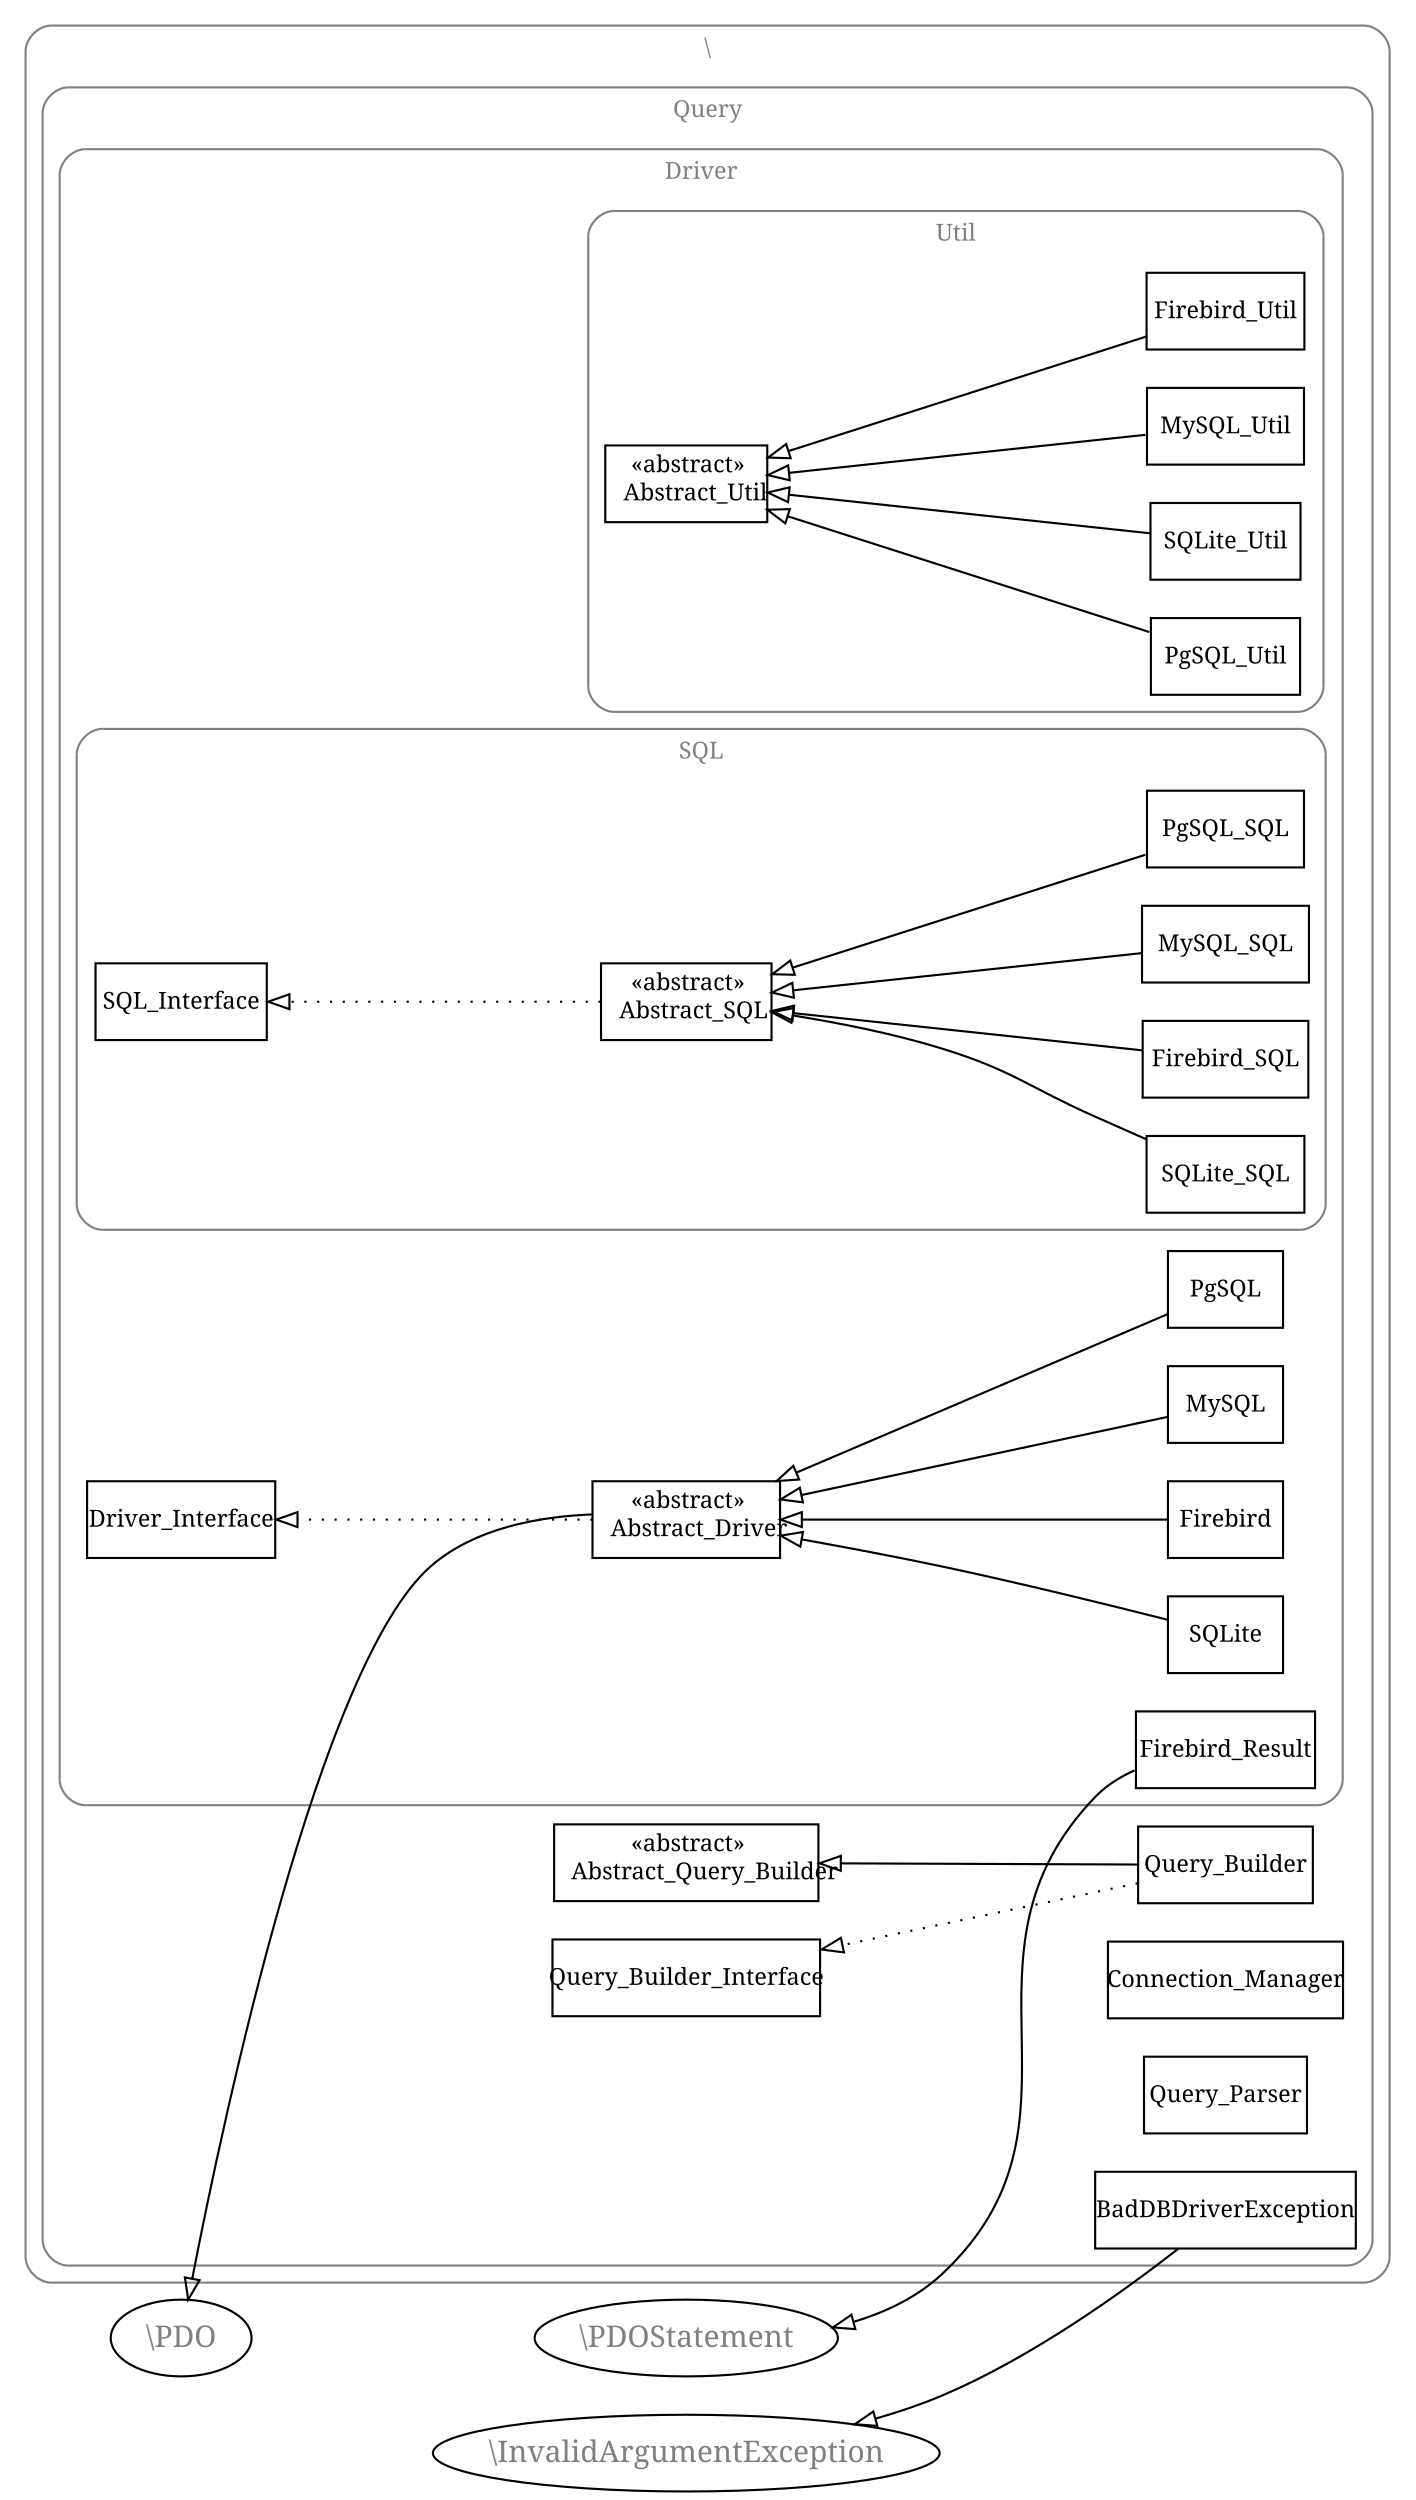
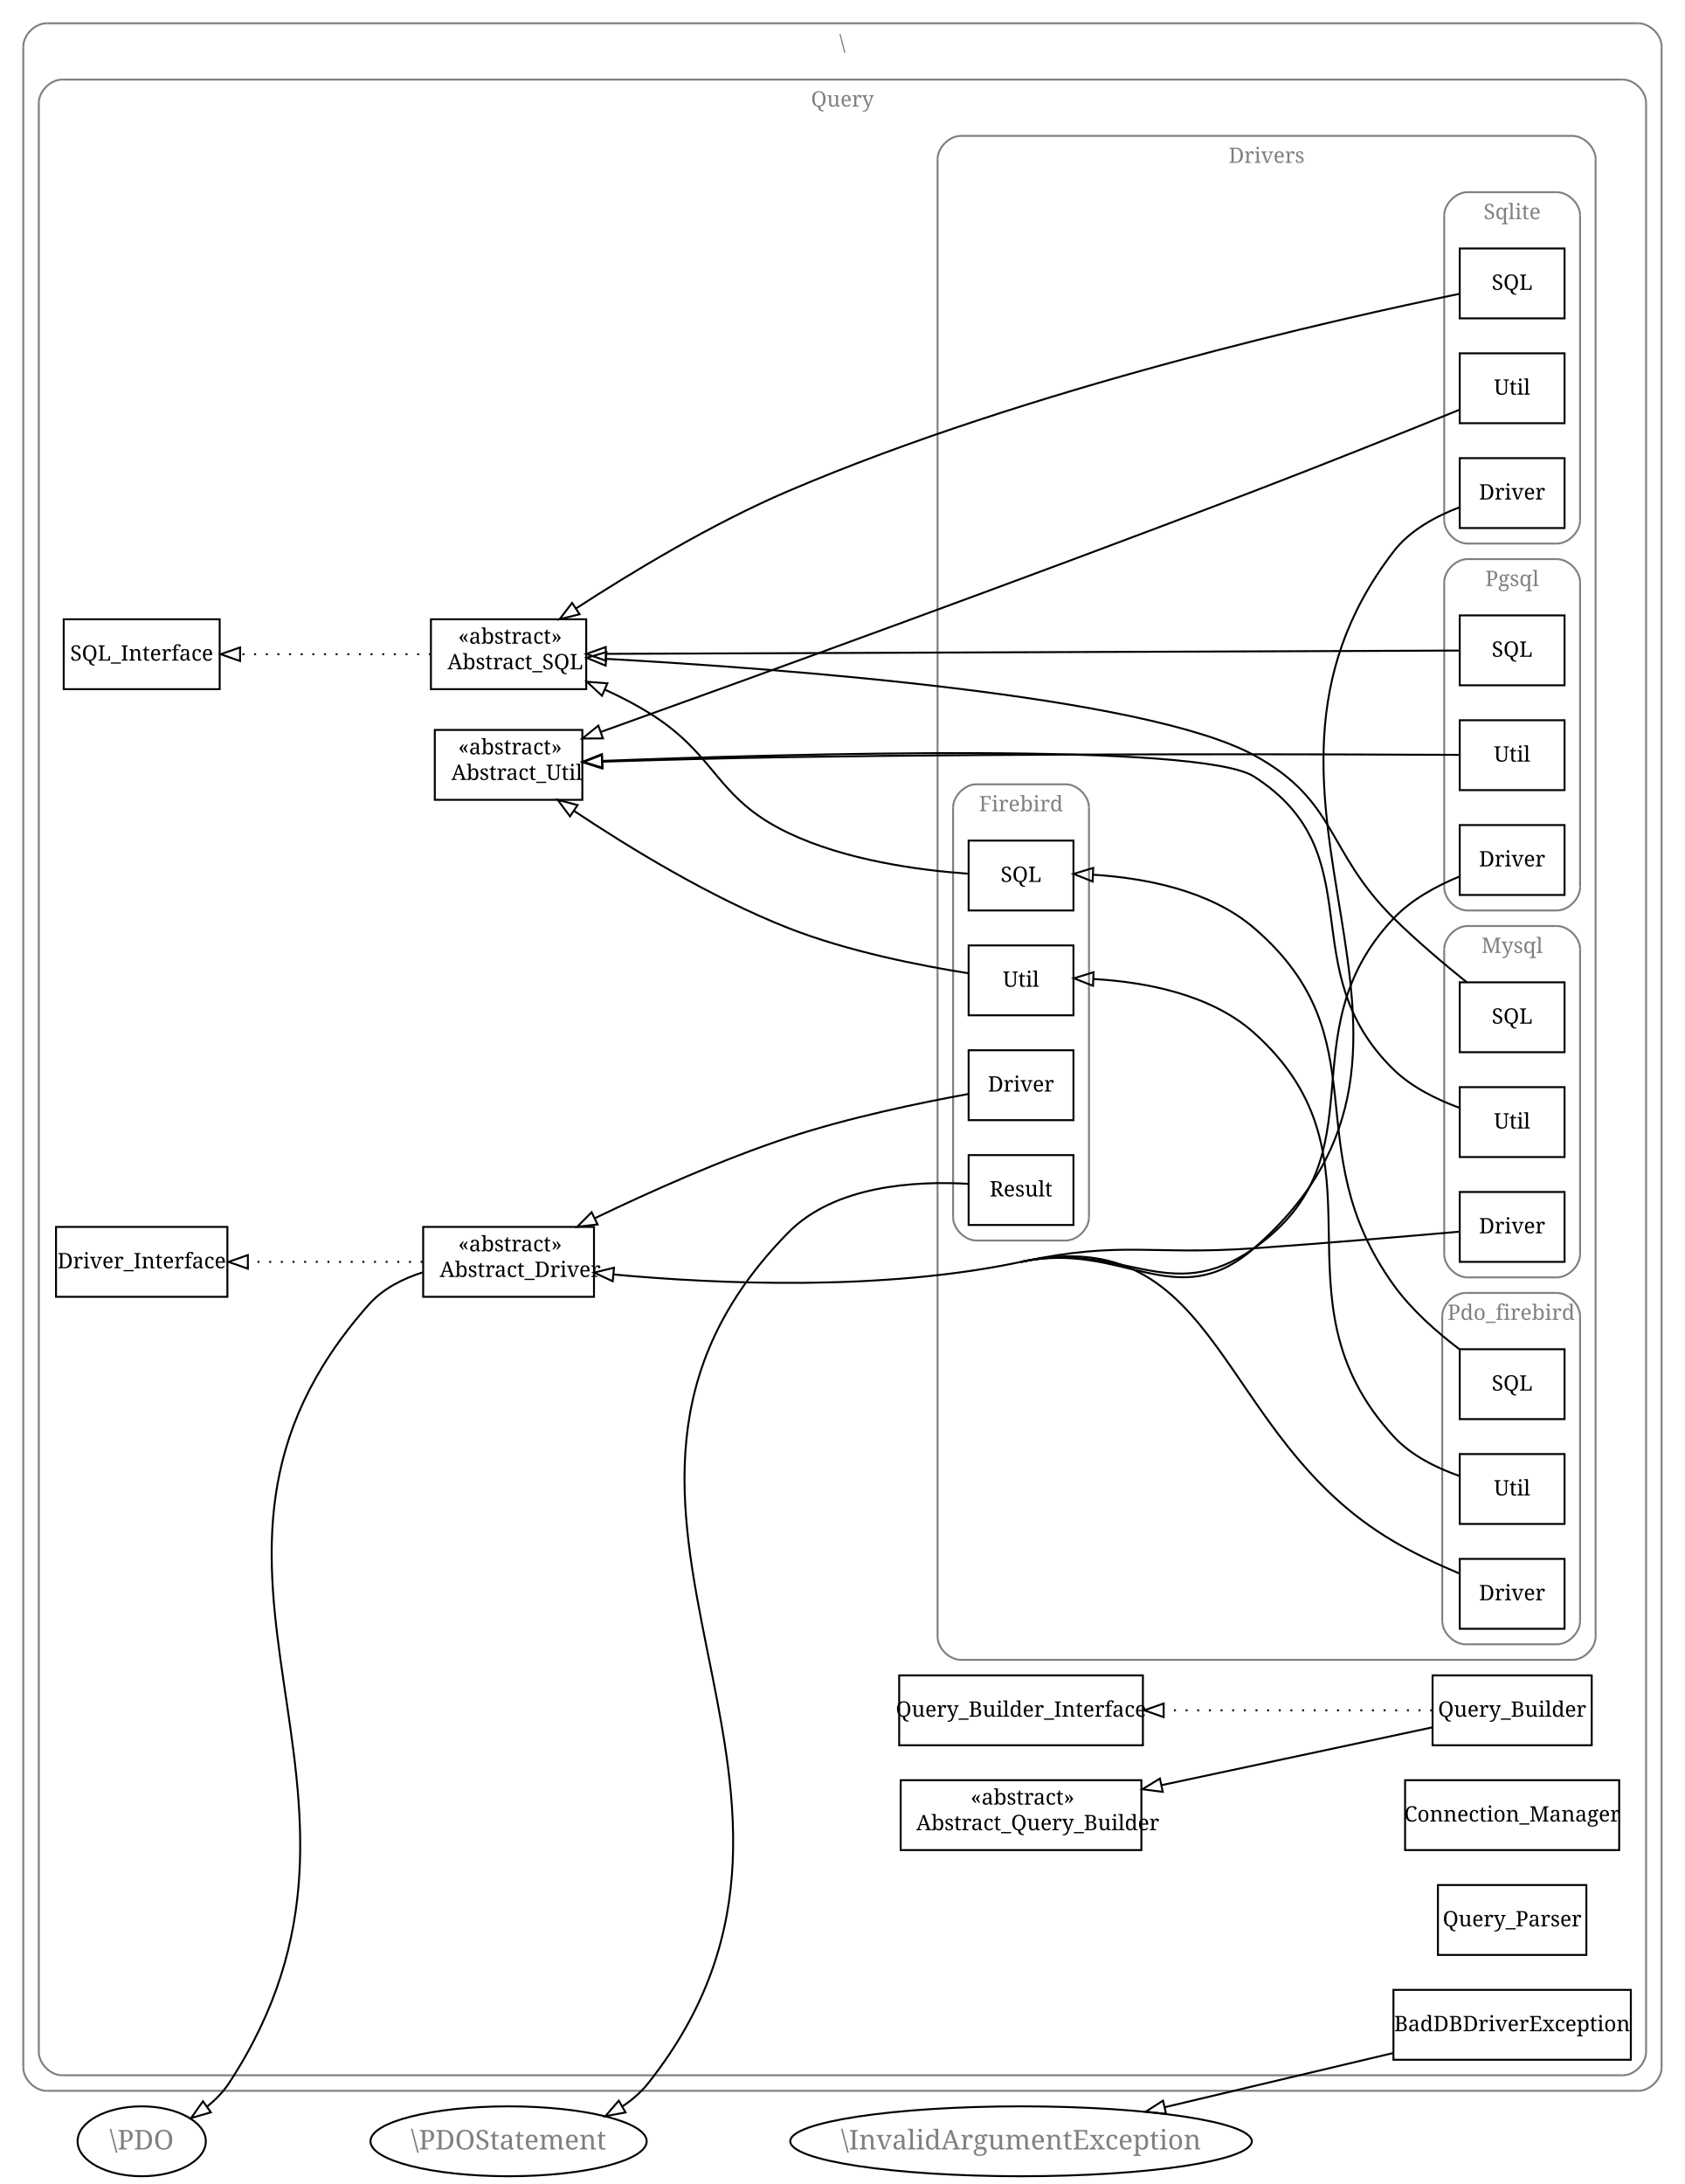
- <svg xmlns="http://www.w3.org/2000/svg" width="664pt" height="1173pt" viewBox="0.00 0.00 664.00 1173.00">
-   <g id="graph1" class="graph" transform="scale(1 1) rotate(0) translate(4 1169)">
-     <polygon fill="white" stroke="white" points="-4,5 -4,-1169 661,-1169 661,5 -4,5" />
+ <svg xmlns="http://www.w3.org/2000/svg" width="868pt" height="1125pt" viewBox="0.00 0.00 868.00 1125.00">
+   <g id="graph1" class="graph" transform="scale(1 1) rotate(0) translate(4 1121)">
+     <polygon fill="white" stroke="white" points="-4,5 -4,-1121 865,-1121 865,5 -4,5" />
    <g id="graph2" class="cluster">
-       <polyline fill="none" stroke="gray" points="20,-98 636,-98 " />
-       <path fill="none" stroke="gray" d="M636,-98C642,-98 648,-104 648,-110" />
-       <polyline fill="none" stroke="gray" points="648,-110 648,-1145 " />
-       <path fill="none" stroke="gray" d="M648,-1145C648,-1151 642,-1157 636,-1157" />
-       <polyline fill="none" stroke="gray" points="636,-1157 20,-1157 " />
-       <path fill="none" stroke="gray" d="M20,-1157C14,-1157 8,-1151 8,-1145" />
-       <polyline fill="none" stroke="gray" points="8,-1145 8,-110 " />
-       <path fill="none" stroke="gray" d="M8,-110C8,-104 14,-98 20,-98" />
-       <text text-anchor="middle" x="328" y="-1143.1" font-family="Times Roman,serif" font-size="11.00" fill="gray">\</text>
+       <polyline fill="none" stroke="gray" points="20,-44 840,-44 " />
+       <path fill="none" stroke="gray" d="M840,-44C846,-44 852,-50 852,-56" />
+       <polyline fill="none" stroke="gray" points="852,-56 852,-1097 " />
+       <path fill="none" stroke="gray" d="M852,-1097C852,-1103 846,-1109 840,-1109" />
+       <polyline fill="none" stroke="gray" points="840,-1109 20,-1109 " />
+       <path fill="none" stroke="gray" d="M20,-1109C14,-1109 8,-1103 8,-1097" />
+       <polyline fill="none" stroke="gray" points="8,-1097 8,-56 " />
+       <path fill="none" stroke="gray" d="M8,-56C8,-50 14,-44 20,-44" />
+       <text text-anchor="middle" x="430" y="-1095.1" font-family="Times Roman,serif" font-size="11.00" fill="gray">\</text>
    </g>
    <g id="graph3" class="cluster">
-       <polyline fill="none" stroke="gray" points="28,-106 628,-106 " />
-       <path fill="none" stroke="gray" d="M628,-106C634,-106 640,-112 640,-118" />
-       <polyline fill="none" stroke="gray" points="640,-118 640,-1116 " />
-       <path fill="none" stroke="gray" d="M640,-1116C640,-1122 634,-1128 628,-1128" />
-       <polyline fill="none" stroke="gray" points="628,-1128 28,-1128 " />
-       <path fill="none" stroke="gray" d="M28,-1128C22,-1128 16,-1122 16,-1116" />
-       <polyline fill="none" stroke="gray" points="16,-1116 16,-118 " />
-       <path fill="none" stroke="gray" d="M16,-118C16,-112 22,-106 28,-106" />
-       <text text-anchor="middle" x="328" y="-1114.1" font-family="Times Roman,serif" font-size="11.00" fill="gray">Query</text>
+       <polyline fill="none" stroke="gray" points="28,-52 832,-52 " />
+       <path fill="none" stroke="gray" d="M832,-52C838,-52 844,-58 844,-64" />
+       <polyline fill="none" stroke="gray" points="844,-64 844,-1068 " />
+       <path fill="none" stroke="gray" d="M844,-1068C844,-1074 838,-1080 832,-1080" />
+       <polyline fill="none" stroke="gray" points="832,-1080 28,-1080 " />
+       <path fill="none" stroke="gray" d="M28,-1080C22,-1080 16,-1074 16,-1068" />
+       <polyline fill="none" stroke="gray" points="16,-1068 16,-64 " />
+       <path fill="none" stroke="gray" d="M16,-64C16,-58 22,-52 28,-52" />
+       <text text-anchor="middle" x="430" y="-1066.1" font-family="Times Roman,serif" font-size="11.00" fill="gray">Query</text>
    </g>
    <g id="graph4" class="cluster">
-       <polyline fill="none" stroke="gray" points="36,-322 614,-322 " />
-       <path fill="none" stroke="gray" d="M614,-322C620,-322 626,-328 626,-334" />
-       <polyline fill="none" stroke="gray" points="626,-334 626,-1087 " />
-       <path fill="none" stroke="gray" d="M626,-1087C626,-1093 620,-1099 614,-1099" />
-       <polyline fill="none" stroke="gray" points="614,-1099 36,-1099 " />
-       <path fill="none" stroke="gray" d="M36,-1099C30,-1099 24,-1093 24,-1087" />
-       <polyline fill="none" stroke="gray" points="24,-1087 24,-334 " />
-       <path fill="none" stroke="gray" d="M24,-334C24,-328 30,-322 36,-322" />
-       <text text-anchor="middle" x="325" y="-1085.1" font-family="Times Roman,serif" font-size="11.00" fill="gray">Driver</text>
+       <polyline fill="none" stroke="gray" points="491,-266 806,-266 " />
+       <path fill="none" stroke="gray" d="M806,-266C812,-266 818,-272 818,-278" />
+       <polyline fill="none" stroke="gray" points="818,-278 818,-1039 " />
+       <path fill="none" stroke="gray" d="M818,-1039C818,-1045 812,-1051 806,-1051" />
+       <polyline fill="none" stroke="gray" points="806,-1051 491,-1051 " />
+       <path fill="none" stroke="gray" d="M491,-1051C485,-1051 479,-1045 479,-1039" />
+       <polyline fill="none" stroke="gray" points="479,-1039 479,-278 " />
+       <path fill="none" stroke="gray" d="M479,-278C479,-272 485,-266 491,-266" />
+       <text text-anchor="middle" x="648.5" y="-1037.1" font-family="Times Roman,serif" font-size="11.00" fill="gray">Drivers</text>
    </g>
    <g id="graph5" class="cluster">
-       <polyline fill="none" stroke="gray" points="284,-835 605,-835 " />
-       <path fill="none" stroke="gray" d="M605,-835C611,-835 617,-841 617,-847" />
-       <polyline fill="none" stroke="gray" points="617,-847 617,-1058 " />
-       <path fill="none" stroke="gray" d="M617,-1058C617,-1064 611,-1070 605,-1070" />
-       <polyline fill="none" stroke="gray" points="605,-1070 284,-1070 " />
-       <path fill="none" stroke="gray" d="M284,-1070C278,-1070 272,-1064 272,-1058" />
-       <polyline fill="none" stroke="gray" points="272,-1058 272,-847 " />
-       <path fill="none" stroke="gray" d="M272,-847C272,-841 278,-835 284,-835" />
-       <text text-anchor="middle" x="444.5" y="-1056.1" font-family="Times Roman,serif" font-size="11.00" fill="gray">Util</text>
+       <polyline fill="none" stroke="gray" points="499,-482 545,-482 " />
+       <path fill="none" stroke="gray" d="M545,-482C551,-482 557,-488 557,-494" />
+       <polyline fill="none" stroke="gray" points="557,-494 557,-705 " />
+       <path fill="none" stroke="gray" d="M557,-705C557,-711 551,-717 545,-717" />
+       <polyline fill="none" stroke="gray" points="545,-717 499,-717 " />
+       <path fill="none" stroke="gray" d="M499,-717C493,-717 487,-711 487,-705" />
+       <polyline fill="none" stroke="gray" points="487,-705 487,-494 " />
+       <path fill="none" stroke="gray" d="M487,-494C487,-488 493,-482 499,-482" />
+       <text text-anchor="middle" x="522" y="-703.1" font-family="Times Roman,serif" font-size="11.00" fill="gray">Firebird</text>
    </g>
    <g id="graph6" class="cluster">
-       <polyline fill="none" stroke="gray" points="44,-592 606,-592 " />
-       <path fill="none" stroke="gray" d="M606,-592C612,-592 618,-598 618,-604" />
-       <polyline fill="none" stroke="gray" points="618,-604 618,-815 " />
-       <path fill="none" stroke="gray" d="M618,-815C618,-821 612,-827 606,-827" />
-       <polyline fill="none" stroke="gray" points="606,-827 44,-827 " />
-       <path fill="none" stroke="gray" d="M44,-827C38,-827 32,-821 32,-815" />
-       <polyline fill="none" stroke="gray" points="32,-815 32,-604 " />
-       <path fill="none" stroke="gray" d="M32,-604C32,-598 38,-592 44,-592" />
-       <text text-anchor="middle" x="325" y="-813.1" font-family="Times Roman,serif" font-size="11.00" fill="gray">SQL</text>
+       <polyline fill="none" stroke="gray" points="752,-463 798,-463 " />
+       <path fill="none" stroke="gray" d="M798,-463C804,-463 810,-469 810,-475" />
+       <polyline fill="none" stroke="gray" points="810,-475 810,-632 " />
+       <path fill="none" stroke="gray" d="M810,-632C810,-638 804,-644 798,-644" />
+       <polyline fill="none" stroke="gray" points="798,-644 752,-644 " />
+       <path fill="none" stroke="gray" d="M752,-644C746,-644 740,-638 740,-632" />
+       <polyline fill="none" stroke="gray" points="740,-632 740,-475 " />
+       <path fill="none" stroke="gray" d="M740,-475C740,-469 746,-463 752,-463" />
+       <text text-anchor="middle" x="775" y="-630.1" font-family="Times Roman,serif" font-size="11.00" fill="gray">Mysql</text>
+     </g>
+     <g id="graph7" class="cluster">
+       <polyline fill="none" stroke="gray" points="752,-652 798,-652 " />
+       <path fill="none" stroke="gray" d="M798,-652C804,-652 810,-658 810,-664" />
+       <polyline fill="none" stroke="gray" points="810,-664 810,-821 " />
+       <path fill="none" stroke="gray" d="M810,-821C810,-827 804,-833 798,-833" />
+       <polyline fill="none" stroke="gray" points="798,-833 752,-833 " />
+       <path fill="none" stroke="gray" d="M752,-833C746,-833 740,-827 740,-821" />
+       <polyline fill="none" stroke="gray" points="740,-821 740,-664 " />
+       <path fill="none" stroke="gray" d="M740,-664C740,-658 746,-652 752,-652" />
+       <text text-anchor="middle" x="775" y="-819.1" font-family="Times Roman,serif" font-size="11.00" fill="gray">Pgsql</text>
+     </g>
+     <g id="graph8" class="cluster">
+       <polyline fill="none" stroke="gray" points="752,-841 798,-841 " />
+       <path fill="none" stroke="gray" d="M798,-841C804,-841 810,-847 810,-853" />
+       <polyline fill="none" stroke="gray" points="810,-853 810,-1010 " />
+       <path fill="none" stroke="gray" d="M810,-1010C810,-1016 804,-1022 798,-1022" />
+       <polyline fill="none" stroke="gray" points="798,-1022 752,-1022 " />
+       <path fill="none" stroke="gray" d="M752,-1022C746,-1022 740,-1016 740,-1010" />
+       <polyline fill="none" stroke="gray" points="740,-1010 740,-853 " />
+       <path fill="none" stroke="gray" d="M740,-853C740,-847 746,-841 752,-841" />
+       <text text-anchor="middle" x="775" y="-1008.1" font-family="Times Roman,serif" font-size="11.00" fill="gray">Sqlite</text>
+     </g>
+     <g id="graph9" class="cluster">
+       <polyline fill="none" stroke="gray" points="751,-274 798,-274 " />
+       <path fill="none" stroke="gray" d="M798,-274C804,-274 810,-280 810,-286" />
+       <polyline fill="none" stroke="gray" points="810,-286 810,-443 " />
+       <path fill="none" stroke="gray" d="M810,-443C810,-449 804,-455 798,-455" />
+       <polyline fill="none" stroke="gray" points="798,-455 751,-455 " />
+       <path fill="none" stroke="gray" d="M751,-455C745,-455 739,-449 739,-443" />
+       <polyline fill="none" stroke="gray" points="739,-443 739,-286 " />
+       <path fill="none" stroke="gray" d="M739,-286C739,-280 745,-274 751,-274" />
+       <text text-anchor="middle" x="774.5" y="-441.1" font-family="Times Roman,serif" font-size="11.00" fill="gray">Pdo_firebird</text>
    </g>
    <g id="node5" class="node">
-       <polygon fill="none" stroke="black" points="608.024,-1041 533.976,-1041 533.976,-1005 608.024,-1005 608.024,-1041" />
-       <text text-anchor="middle" x="571" y="-1019.7" font-family="Times Roman,serif" font-size="11.00">Firebird_Util</text>
-     </g>
-     <g id="node9" class="node">
-       <polygon fill="none" stroke="black" points="356,-960 280,-960 280,-924 356,-924 356,-960" />
-       <text text-anchor="start" x="292" y="-947.433" font-family="Times Roman,serif" font-size="11.00">«abstract»</text>
-       <text text-anchor="start" x="288.5" y="-934.233" font-family="Times Roman,serif" font-size="11.00">Abstract_Util</text>
-     </g>
-     <g id="edge13" class="edge">
-       <path fill="none" stroke="black" d="M533.941,-1011.14C489.512,-996.911 414.948,-973.039 366.112,-957.403" />
-       <polygon fill="none" stroke="black" points="366.994,-954.011 356.403,-954.295 364.859,-960.677 366.994,-954.011" />
+       <polygon fill="none" stroke="black" points="549,-580 495,-580 495,-544 549,-544 549,-580" />
+       <text text-anchor="middle" x="522" y="-558.7" font-family="Times Roman,serif" font-size="11.00">Driver</text>
+     </g>
+     <g id="node31" class="node">
+       <polygon fill="none" stroke="black" points="302,-489 214,-489 214,-453 302,-453 302,-489" />
+       <text text-anchor="start" x="232" y="-476.433" font-family="Times Roman,serif" font-size="11.00">«abstract»</text>
+       <text text-anchor="start" x="222.5" y="-463.233" font-family="Times Roman,serif" font-size="11.00">Abstract_Driver</text>
+     </g>
+     <g id="edge16" class="edge">
+       <path fill="none" stroke="black" d="M494.898,-557.48C470.302,-553.008 433.218,-545.337 402,-535 367.7,-523.642 330.465,-506.969 302.452,-493.489" />
+       <polygon fill="none" stroke="black" points="303.847,-490.275 293.323,-489.052 300.787,-496.571 303.847,-490.275" />
    </g>
    <g id="node6" class="node">
-       <polygon fill="none" stroke="black" points="607.835,-987 534.165,-987 534.165,-951 607.835,-951 607.835,-987" />
-       <text text-anchor="middle" x="571" y="-965.7" font-family="Times Roman,serif" font-size="11.00">MySQL_Util</text>
-     </g>
-     <g id="edge19" class="edge">
-       <path fill="none" stroke="black" d="M533.397,-964.987C488.932,-960.242 414.836,-952.334 366.197,-947.144" />
-       <polygon fill="none" stroke="black" points="366.54,-943.66 356.225,-946.079 365.797,-950.621 366.54,-943.66" />
+       <polygon fill="none" stroke="black" points="549,-526 495,-526 495,-490 549,-490 549,-526" />
+       <text text-anchor="middle" x="522" y="-504.7" font-family="Times Roman,serif" font-size="11.00">Result</text>
+     </g>
+     <g id="node42" class="node">
+       <ellipse fill="none" stroke="black" cx="258" cy="-18" rx="71.15" ry="18" />
+       <text text-anchor="middle" x="258" y="-13.8" font-family="Times Roman,serif" font-size="14.00" fill="gray">\PDOStatement</text>
+     </g>
+     <g id="edge18" class="edge">
+       <path fill="none" stroke="black" d="M494.813,-511.198C467.45,-512.776 425.964,-510.409 402,-486 263.791,-345.225 452.425,-202.697 330,-48 326.285,-43.306 321.707,-39.339 316.674,-35.987" />
+       <polygon fill="none" stroke="black" points="318.259,-32.861 307.846,-30.908 314.768,-38.929 318.259,-32.861" />
    </g>
    <g id="node7" class="node">
-       <polygon fill="none" stroke="black" points="606.192,-933 535.808,-933 535.808,-897 606.192,-897 606.192,-933" />
-       <text text-anchor="middle" x="571" y="-911.7" font-family="Times Roman,serif" font-size="11.00">SQLite_Util</text>
-     </g>
-     <g id="edge23" class="edge">
-       <path fill="none" stroke="black" d="M535.821,-918.754C491.709,-923.462 415.873,-931.555 366.336,-936.842" />
-       <polygon fill="none" stroke="black" points="365.757,-933.383 356.185,-937.925 366.5,-940.344 365.757,-933.383" />
+       <polygon fill="none" stroke="black" points="549,-634 495,-634 495,-598 549,-598 549,-634" />
+       <text text-anchor="middle" x="522" y="-612.7" font-family="Times Roman,serif" font-size="11.00">Util</text>
+     </g>
+     <g id="node30" class="node">
+       <polygon fill="none" stroke="black" points="296,-745 220,-745 220,-709 296,-709 296,-745" />
+       <text text-anchor="start" x="232" y="-732.433" font-family="Times Roman,serif" font-size="11.00">«abstract»</text>
+       <text text-anchor="start" x="228.5" y="-719.233" font-family="Times Roman,serif" font-size="11.00">Abstract_Util</text>
+     </g>
+     <g id="edge20" class="edge">
+       <path fill="none" stroke="black" d="M494.605,-619.711C469.813,-623.638 432.604,-630.964 402,-643 361.969,-658.743 319.883,-684.519 291.621,-703.372" />
+       <polygon fill="none" stroke="black" points="289.641,-700.486 283.311,-708.982 293.558,-706.288 289.641,-700.486" />
    </g>
    <g id="node8" class="node">
-       <polygon fill="none" stroke="black" points="606.001,-879 535.999,-879 535.999,-843 606.001,-843 606.001,-879" />
-       <text text-anchor="middle" x="571" y="-857.7" font-family="Times Roman,serif" font-size="11.00">PgSQL_Util</text>
-     </g>
-     <g id="edge25" class="edge">
-       <path fill="none" stroke="black" d="M535.288,-872.434C490.942,-886.631 415.135,-910.902 365.808,-926.694" />
-       <polygon fill="none" stroke="black" points="364.466,-923.449 356.009,-929.831 366.6,-930.115 364.466,-923.449" />
+       <polygon fill="none" stroke="black" points="549,-688 495,-688 495,-652 549,-652 549,-688" />
+       <text text-anchor="middle" x="522" y="-666.7" font-family="Times Roman,serif" font-size="11.00">SQL</text>
+     </g>
+     <g id="node32" class="node">
+       <polygon fill="none" stroke="black" points="298,-802 218,-802 218,-766 298,-766 298,-802" />
+       <text text-anchor="start" x="232" y="-789.433" font-family="Times Roman,serif" font-size="11.00">«abstract»</text>
+       <text text-anchor="start" x="226.5" y="-776.233" font-family="Times Roman,serif" font-size="11.00">Abstract_SQL</text>
+     </g>
+     <g id="edge22" class="edge">
+       <path fill="none" stroke="black" d="M494.533,-670.957C469.361,-672.758 431.617,-677.835 402,-692 363.904,-710.22 365.938,-731.825 330,-754 323.036,-758.297 315.348,-762.237 307.665,-765.749" />
+       <polygon fill="none" stroke="black" points="306.111,-762.609 298.346,-769.816 308.911,-769.024 306.111,-762.609" />
+     </g>
+     <g id="node10" class="node">
+       <polygon fill="none" stroke="black" points="802,-507 748,-507 748,-471 802,-471 802,-507" />
+       <text text-anchor="middle" x="775" y="-485.7" font-family="Times Roman,serif" font-size="11.00">Driver</text>
+     </g>
+     <g id="edge24" class="edge">
+       <path fill="none" stroke="black" d="M747.76,-486.553C720.887,-484.184 678.632,-480.583 642,-478 588.708,-474.242 574.259,-482.095 522,-471" />
    </g>
    <g id="node11" class="node">
-       <polygon fill="none" stroke="black" points="358,-717 278,-717 278,-681 358,-681 358,-717" />
-       <text text-anchor="start" x="292" y="-704.433" font-family="Times Roman,serif" font-size="11.00">«abstract»</text>
-       <text text-anchor="start" x="286.5" y="-691.233" font-family="Times Roman,serif" font-size="11.00">Abstract_SQL</text>
+       <polygon fill="none" stroke="black" points="802,-615 748,-615 748,-579 802,-579 802,-615" />
+       <text text-anchor="middle" x="775" y="-593.7" font-family="Times Roman,serif" font-size="11.00">SQL</text>
+     </g>
+     <g id="edge26" class="edge">
+       <path fill="none" stroke="black" d="M751.622,-615.031C739.925,-624.425 725.785,-636.359 714,-648 679.018,-682.555 685.19,-708.496 642,-732 585.457,-762.771 398.857,-776.596 308.249,-781.615" />
+       <polygon fill="none" stroke="black" points="308.01,-778.122 298.214,-782.156 308.388,-785.112 308.01,-778.122" />
+     </g>
+     <g id="node12" class="node">
+       <polygon fill="none" stroke="black" points="802,-561 748,-561 748,-525 802,-525 802,-561" />
+       <text text-anchor="middle" x="775" y="-539.7" font-family="Times Roman,serif" font-size="11.00">Util</text>
+     </g>
+     <g id="edge28" class="edge">
+       <path fill="none" stroke="black" d="M747.947,-550.323C736.368,-554.548 723.384,-560.878 714,-570 660.69,-621.826 704.565,-680.832 642,-721 614.459,-738.682 403.276,-732.77 306.35,-729.055" />
+       <polygon fill="none" stroke="black" points="306.353,-725.552 296.224,-728.659 306.08,-732.547 306.353,-725.552" />
+     </g>
+     <g id="node14" class="node">
+       <polygon fill="none" stroke="black" points="802,-696 748,-696 748,-660 802,-660 802,-696" />
+       <text text-anchor="middle" x="775" y="-674.7" font-family="Times Roman,serif" font-size="11.00">Driver</text>
+     </g>
+     <g id="edge30" class="edge">
+       <path fill="none" stroke="black" d="M747.738,-669.448C736.119,-664.673 723.16,-657.692 714,-648 657.64,-588.366 709.055,-525.289 642,-478 598.341,-447.211 574.259,-482.095 522,-471" />
+     </g>
+     <g id="node15" class="node">
+       <polygon fill="none" stroke="black" points="802,-750 748,-750 748,-714 802,-714 802,-750" />
+       <text text-anchor="middle" x="775" y="-728.7" font-family="Times Roman,serif" font-size="11.00">Util</text>
+     </g>
+     <g id="edge32" class="edge">
+       <path fill="none" stroke="black" d="M747.853,-732.16C686.317,-732.473 531.499,-732.972 402,-731 370.18,-730.515 334.416,-729.524 306.49,-728.65" />
+       <polygon fill="none" stroke="black" points="306.302,-725.142 296.196,-728.322 306.079,-732.139 306.302,-725.142" />
    </g>
    <g id="node16" class="node">
-       <polygon fill="none" stroke="black" points="121.173,-717 40.827,-717 40.827,-681 121.173,-681 121.173,-717" />
-       <text text-anchor="middle" x="81" y="-695.7" font-family="Times Roman,serif" font-size="11.00">SQL_Interface</text>
-     </g>
-     <g id="edge21" class="edge">
-       <path fill="none" stroke="black" stroke-dasharray="1,5" d="M277.796,-699C237.572,-699 175.561,-699 131.92,-699" />
-       <polygon fill="none" stroke="black" points="131.799,-695.5 121.799,-699 131.799,-702.5 131.799,-695.5" />
-     </g>
-     <g id="node12" class="node">
-       <polygon fill="none" stroke="black" points="607.835,-798 534.165,-798 534.165,-762 607.835,-762 607.835,-798" />
-       <text text-anchor="middle" x="571" y="-776.7" font-family="Times Roman,serif" font-size="11.00">PgSQL_SQL</text>
-     </g>
-     <g id="edge27" class="edge">
-       <path fill="none" stroke="black" d="M533.397,-767.961C489.482,-753.902 416.668,-730.589 368.017,-715.013" />
-       <polygon fill="none" stroke="black" points="368.914,-711.626 358.323,-711.91 366.78,-718.292 368.914,-711.626" />
-     </g>
-     <g id="node13" class="node">
-       <polygon fill="none" stroke="black" points="610.165,-744 531.835,-744 531.835,-708 610.165,-708 610.165,-744" />
-       <text text-anchor="middle" x="571" y="-722.7" font-family="Times Roman,serif" font-size="11.00">MySQL_SQL</text>
-     </g>
-     <g id="edge29" class="edge">
-       <path fill="none" stroke="black" d="M531.746,-721.811C487.782,-717.119 416.405,-709.502 368.361,-704.375" />
-       <polygon fill="none" stroke="black" points="368.497,-700.869 358.183,-703.288 367.755,-707.83 368.497,-700.869" />
-     </g>
-     <g id="node14" class="node">
-       <polygon fill="none" stroke="black" points="609.856,-690 532.144,-690 532.144,-654 609.856,-654 609.856,-690" />
-       <text text-anchor="middle" x="571" y="-668.7" font-family="Times Roman,serif" font-size="11.00">Firebird_SQL</text>
-     </g>
-     <g id="edge31" class="edge">
-       <path fill="none" stroke="black" d="M532.023,-676.16C488.117,-680.845 416.62,-688.475 368.477,-693.613" />
-       <polygon fill="none" stroke="black" points="367.849,-690.16 358.276,-694.702 368.591,-697.121 367.849,-690.16" />
-     </g>
-     <g id="node15" class="node">
-       <polygon fill="none" stroke="black" points="608.024,-636 533.976,-636 533.976,-600 608.024,-600 608.024,-636" />
-       <text text-anchor="middle" x="571" y="-614.7" font-family="Times Roman,serif" font-size="11.00">SQLite_SQL</text>
-     </g>
-     <g id="edge35" class="edge">
-       <path fill="none" stroke="black" d="M533.899,-634.411C526.009,-637.904 517.728,-641.572 510,-645 477.989,-659.198 471.456,-666.659 438,-677 415.465,-683.965 389.827,-689.034 368.051,-692.538" />
-       <polygon fill="none" stroke="black" points="367.372,-689.101 358.023,-694.086 368.44,-696.019 367.372,-689.101" />
-     </g>
-     <g id="node17" class="node">
-       <polygon fill="none" stroke="black" points="362,-474 274,-474 274,-438 362,-438 362,-474" />
-       <text text-anchor="start" x="292" y="-461.433" font-family="Times Roman,serif" font-size="11.00">«abstract»</text>
-       <text text-anchor="start" x="282.5" y="-448.233" font-family="Times Roman,serif" font-size="11.00">Abstract_Driver</text>
+       <polygon fill="none" stroke="black" points="802,-804 748,-804 748,-768 802,-768 802,-804" />
+       <text text-anchor="middle" x="775" y="-782.7" font-family="Times Roman,serif" font-size="11.00">SQL</text>
+     </g>
+     <g id="edge34" class="edge">
+       <path fill="none" stroke="black" d="M747.932,-785.895C665.392,-785.576 415.976,-784.611 308.343,-784.195" />
+       <polygon fill="none" stroke="black" points="308.087,-780.694 298.073,-784.155 308.06,-787.694 308.087,-780.694" />
+     </g>
+     <g id="node18" class="node">
+       <polygon fill="none" stroke="black" points="802,-885 748,-885 748,-849 802,-849 802,-885" />
+       <text text-anchor="middle" x="775" y="-863.7" font-family="Times Roman,serif" font-size="11.00">Driver</text>
+     </g>
+     <g id="edge36" class="edge">
+       <path fill="none" stroke="black" d="M747.714,-859.632C735.656,-855.027 722.348,-847.85 714,-837 614.763,-708.027 764.818,-584.76 642,-478 601.68,-442.951 574.259,-482.095 522,-471" />
+     </g>
+     <g id="node19" class="node">
+       <polygon fill="none" stroke="black" points="802,-993 748,-993 748,-957 802,-957 802,-993" />
+       <text text-anchor="middle" x="775" y="-971.7" font-family="Times Roman,serif" font-size="11.00">SQL</text>
+     </g>
+     <g id="edge38" class="edge">
+       <path fill="none" stroke="black" d="M747.991,-969.672C685.45,-956.82 526.525,-921.195 402,-868 362.804,-851.256 321.051,-825.979 292.654,-807.527" />
+       <polygon fill="none" stroke="black" points="294.568,-804.597 284.287,-802.037 290.727,-810.45 294.568,-804.597" />
+     </g>
+     <g id="node20" class="node">
+       <polygon fill="none" stroke="black" points="802,-939 748,-939 748,-903 802,-903 802,-939" />
+       <text text-anchor="middle" x="775" y="-917.7" font-family="Times Roman,serif" font-size="11.00">Util</text>
+     </g>
+     <g id="edge40" class="edge">
+       <path fill="none" stroke="black" d="M747.83,-909.921C721.01,-899.044 678.794,-882.083 642,-868 521.483,-821.871 378.593,-770.191 305.804,-744.079" />
+       <polygon fill="none" stroke="black" points="306.603,-740.647 296.008,-740.567 304.241,-747.237 306.603,-740.647" />
+     </g>
+     <g id="node22" class="node">
+       <polygon fill="none" stroke="black" points="802,-372 748,-372 748,-336 802,-336 802,-372" />
+       <text text-anchor="middle" x="775" y="-350.7" font-family="Times Roman,serif" font-size="11.00">Util</text>
+     </g>
+     <g id="edge42" class="edge">
+       <path fill="none" stroke="black" d="M747.766,-360.737C736.012,-364.866 722.938,-371.283 714,-381 647.772,-452.999 714.935,-523.804 642,-589 619.612,-609.013 585.61,-615.186 559.51,-616.686" />
+       <polygon fill="none" stroke="black" points="559.087,-613.199 549.222,-617.063 559.344,-620.194 559.087,-613.199" />
    </g>
    <g id="node23" class="node">
-       <polygon fill="none" stroke="black" points="125.138,-474 36.862,-474 36.862,-438 125.138,-438 125.138,-474" />
-       <text text-anchor="middle" x="81" y="-452.7" font-family="Times Roman,serif" font-size="11.00">Driver_Interface</text>
-     </g>
-     <g id="edge9" class="edge">
-       <path fill="none" stroke="black" stroke-dasharray="1,5" d="M273.978,-456C234.899,-456 177.646,-456 135.649,-456" />
-       <polygon fill="none" stroke="black" points="135.591,-452.5 125.591,-456 135.591,-459.5 135.591,-452.5" />
-     </g>
-     <g id="node31" class="node">
-       <ellipse fill="none" stroke="black" cx="81" cy="-72" rx="33.031" ry="18" />
-       <text text-anchor="middle" x="81" y="-67.8" font-family="Times Roman,serif" font-size="14.00" fill="gray">\PDO</text>
-     </g>
-     <g id="edge7" class="edge">
-       <path fill="none" stroke="black" d="M273.873,-458.427C248.856,-457.457 218.546,-452.011 198,-434 146.177,-388.57 101.096,-176.655 86.202,-99.871" />
-       <polygon fill="none" stroke="black" points="89.623,-99.128 84.303,-89.965 82.748,-100.445 89.623,-99.128" />
-     </g>
-     <g id="node18" class="node">
-       <polygon fill="none" stroke="black" points="613.023,-366 528.977,-366 528.977,-330 613.023,-330 613.023,-366" />
-       <text text-anchor="middle" x="571" y="-344.7" font-family="Times Roman,serif" font-size="11.00">Firebird_Result</text>
+       <polygon fill="none" stroke="black" points="802,-318 748,-318 748,-282 802,-282 802,-318" />
+       <text text-anchor="middle" x="775" y="-296.7" font-family="Times Roman,serif" font-size="11.00">Driver</text>
+     </g>
+     <g id="edge44" class="edge">
+       <path fill="none" stroke="black" d="M747.927,-310.425C737.102,-314.99 724.691,-320.734 714,-327 621.973,-380.933 626.341,-493.153 522,-471" />
+       <path fill="none" stroke="black" d="M522,-471C450.608,-455.843 365.886,-459.542 312.04,-464.503" />
+       <polygon fill="none" stroke="black" points="311.641,-461.026 302.025,-465.474 312.316,-467.993 311.641,-461.026" />
+     </g>
+     <g id="node24" class="node">
+       <polygon fill="none" stroke="black" points="802,-426 748,-426 748,-390 802,-390 802,-426" />
+       <text text-anchor="middle" x="775" y="-404.7" font-family="Times Roman,serif" font-size="11.00">SQL</text>
+     </g>
+     <g id="edge46" class="edge">
+       <path fill="none" stroke="black" d="M748,-425.876C736.293,-434.716 723.191,-446.226 714,-459 662.711,-530.281 708.621,-585.788 642,-643 619.218,-662.564 585.256,-668.782 559.27,-670.412" />
+       <polygon fill="none" stroke="black" points="558.876,-666.926 549.034,-670.848 559.173,-673.919 558.876,-666.926" />
+     </g>
+     <g id="node25" class="node">
+       <polygon fill="none" stroke="black" points="836.15,-96 713.85,-96 713.85,-60 836.15,-60 836.15,-96" />
+       <text text-anchor="middle" x="775" y="-74.7" font-family="Times Roman,serif" font-size="11.00">BadDBDriverException</text>
+     </g>
+     <g id="node37" class="node">
+       <ellipse fill="none" stroke="black" cx="522" cy="-18" rx="118.883" ry="18" />
+       <text text-anchor="middle" x="522" y="-13.8" font-family="Times Roman,serif" font-size="14.00" fill="gray">\InvalidArgumentException</text>
+     </g>
+     <g id="edge10" class="edge">
+       <path fill="none" stroke="black" d="M713.756,-63.476C678.315,-55.071 633.463,-44.434 596.05,-35.561" />
+       <polygon fill="none" stroke="black" points="596.748,-32.13 586.211,-33.228 595.133,-38.941 596.748,-32.13" />
+     </g>
+     <g id="node26" class="node">
+       <polygon fill="none" stroke="black" points="584,-204 460,-204 460,-168 584,-168 584,-204" />
+       <text text-anchor="start" x="496" y="-191.433" font-family="Times Roman,serif" font-size="11.00">«abstract»</text>
+       <text text-anchor="start" x="468" y="-178.233" font-family="Times Roman,serif" font-size="11.00">Abstract_Query_Builder</text>
+     </g>
+     <g id="node27" class="node">
+       <polygon fill="none" stroke="black" points="830.151,-204 719.849,-204 719.849,-168 830.151,-168 830.151,-204" />
+       <text text-anchor="middle" x="775" y="-182.7" font-family="Times Roman,serif" font-size="11.00">Connection_Manager</text>
+     </g>
+     <g id="node28" class="node">
+       <polygon fill="none" stroke="black" points="813.234,-150 736.766,-150 736.766,-114 813.234,-114 813.234,-150" />
+       <text text-anchor="middle" x="775" y="-128.7" font-family="Times Roman,serif" font-size="11.00">Query_Parser</text>
+     </g>
+     <g id="node29" class="node">
+       <polygon fill="none" stroke="black" points="815.99,-258 734.01,-258 734.01,-222 815.99,-222 815.99,-258" />
+       <text text-anchor="middle" x="775" y="-236.7" font-family="Times Roman,serif" font-size="11.00">Query_Builder</text>
+     </g>
+     <g id="edge12" class="edge">
+       <path fill="none" stroke="black" d="M733.788,-231.204C696.167,-223.174 639.709,-211.124 594.543,-201.484" />
+       <polygon fill="none" stroke="black" points="595.013,-198.005 584.503,-199.34 593.552,-204.851 595.013,-198.005" />
+     </g>
+     <g id="node33" class="node">
+       <polygon fill="none" stroke="black" points="584.779,-258 459.221,-258 459.221,-222 584.779,-222 584.779,-258" />
+       <text text-anchor="middle" x="522" y="-236.7" font-family="Times Roman,serif" font-size="11.00">Query_Builder_Interface</text>
+     </g>
+     <g id="edge14" class="edge">
+       <path fill="none" stroke="black" stroke-dasharray="1,5" d="M733.788,-240C696.428,-240 640.489,-240 595.483,-240" />
+       <polygon fill="none" stroke="black" points="595.471,-236.5 585.471,-240 595.471,-243.5 595.471,-236.5" />
    </g>
    <g id="node34" class="node">
-       <ellipse fill="none" stroke="black" cx="318" cy="-72" rx="71.15" ry="18" />
-       <text text-anchor="middle" x="318" y="-67.8" font-family="Times Roman,serif" font-size="14.00" fill="gray">\PDOStatement</text>
-     </g>
-     <g id="edge11" class="edge">
-       <path fill="none" stroke="black" d="M528.289,-338.326C521.517,-335.274 515.083,-331.264 510,-326 437.367,-250.769 514.344,-173.463 438,-102 426.554,-91.286 411.877,-84.243 396.742,-79.648" />
-       <polygon fill="none" stroke="black" points="397.325,-76.181 386.76,-76.969 395.511,-82.942 397.325,-76.181" />
-     </g>
-     <g id="node19" class="node">
-       <polygon fill="none" stroke="black" points="598,-474 544,-474 544,-438 598,-438 598,-474" />
-       <text text-anchor="middle" x="571" y="-452.7" font-family="Times Roman,serif" font-size="11.00">Firebird</text>
-     </g>
-     <g id="edge17" class="edge">
-       <path fill="none" stroke="black" d="M543.925,-456C503.172,-456 425.231,-456 372.43,-456" />
-       <polygon fill="none" stroke="black" points="372.223,-452.5 362.223,-456 372.223,-459.5 372.223,-452.5" />
-     </g>
-     <g id="node20" class="node">
-       <polygon fill="none" stroke="black" points="598,-420 544,-420 544,-384 598,-384 598,-420" />
-       <text text-anchor="middle" x="571" y="-398.7" font-family="Times Roman,serif" font-size="11.00">SQLite</text>
-     </g>
-     <g id="edge33" class="edge">
-       <path fill="none" stroke="black" d="M543.844,-408.995C517.034,-415.792 474.826,-426.2 438,-434 416.543,-438.545 392.809,-443.012 372.152,-446.722" />
-       <polygon fill="none" stroke="black" points="371.514,-443.28 362.282,-448.479 372.741,-450.172 371.514,-443.28" />
-     </g>
-     <g id="node21" class="node">
-       <polygon fill="none" stroke="black" points="598,-582 544,-582 544,-546 598,-546 598,-582" />
-       <text text-anchor="middle" x="571" y="-560.7" font-family="Times Roman,serif" font-size="11.00">PgSQL</text>
-     </g>
-     <g id="edge37" class="edge">
-       <path fill="none" stroke="black" d="M543.925,-552.442C502.437,-534.732 422.405,-500.568 369.595,-478.025" />
-       <polygon fill="none" stroke="black" points="370.962,-474.803 360.391,-474.096 368.214,-481.241 370.962,-474.803" />
-     </g>
-     <g id="node22" class="node">
-       <polygon fill="none" stroke="black" points="598,-528 544,-528 544,-492 598,-492 598,-528" />
-       <text text-anchor="middle" x="571" y="-506.7" font-family="Times Roman,serif" font-size="11.00">MySQL</text>
-     </g>
-     <g id="edge43" class="edge">
-       <path fill="none" stroke="black" d="M543.925,-504.221C503.088,-495.505 424.906,-478.818 372.1,-467.547" />
-       <polygon fill="none" stroke="black" points="372.733,-464.103 362.223,-465.439 371.272,-470.949 372.733,-464.103" />
-     </g>
-     <g id="node24" class="node">
-       <polygon fill="none" stroke="black" points="632.15,-150 509.85,-150 509.85,-114 632.15,-114 632.15,-150" />
-       <text text-anchor="middle" x="571" y="-128.7" font-family="Times Roman,serif" font-size="11.00">BadDBDriverException</text>
-     </g>
-     <g id="node37" class="node">
-       <ellipse fill="none" stroke="black" cx="318" cy="-18" rx="118.883" ry="18" />
-       <text text-anchor="middle" x="318" y="-13.8" font-family="Times Roman,serif" font-size="14.00" fill="gray">\InvalidArgumentException</text>
-     </g>
-     <g id="edge15" class="edge">
-       <path fill="none" stroke="black" d="M548.884,-113.92C523.581,-94.131 480.181,-62.849 438,-45 428.138,-40.827 417.535,-37.253 406.859,-34.203" />
-       <polygon fill="none" stroke="black" points="407.621,-30.783 397.054,-31.547 405.791,-37.54 407.621,-30.783" />
-     </g>
-     <g id="node25" class="node">
-       <polygon fill="none" stroke="black" points="380,-313 256,-313 256,-277 380,-277 380,-313" />
-       <text text-anchor="start" x="292" y="-300.433" font-family="Times Roman,serif" font-size="11.00">«abstract»</text>
-       <text text-anchor="start" x="264" y="-287.233" font-family="Times Roman,serif" font-size="11.00">Abstract_Query_Builder</text>
-     </g>
-     <g id="node26" class="node">
-       <polygon fill="none" stroke="black" points="626.151,-258 515.849,-258 515.849,-222 626.151,-222 626.151,-258" />
-       <text text-anchor="middle" x="571" y="-236.7" font-family="Times Roman,serif" font-size="11.00">Connection_Manager</text>
-     </g>
-     <g id="node27" class="node">
-       <polygon fill="none" stroke="black" points="609.234,-204 532.766,-204 532.766,-168 609.234,-168 609.234,-204" />
-       <text text-anchor="middle" x="571" y="-182.7" font-family="Times Roman,serif" font-size="11.00">Query_Parser</text>
-     </g>
-     <g id="node28" class="node">
-       <polygon fill="none" stroke="black" points="611.99,-312 530.01,-312 530.01,-276 611.99,-276 611.99,-312" />
-       <text text-anchor="middle" x="571" y="-290.7" font-family="Times Roman,serif" font-size="11.00">Query_Builder</text>
-     </g>
-     <g id="edge39" class="edge">
-       <path fill="none" stroke="black" d="M529.788,-294.163C492.167,-294.312 435.709,-294.535 390.543,-294.713" />
-       <polygon fill="none" stroke="black" points="390.489,-291.213 380.503,-294.753 390.516,-298.213 390.489,-291.213" />
-     </g>
-     <g id="node29" class="node">
-       <polygon fill="none" stroke="black" points="380.779,-259 255.221,-259 255.221,-223 380.779,-223 380.779,-259" />
-       <text text-anchor="middle" x="318" y="-237.7" font-family="Times Roman,serif" font-size="11.00">Query_Builder_Interface</text>
-     </g>
-     <g id="edge41" class="edge">
-       <path fill="none" stroke="black" stroke-dasharray="1,5" d="M529.788,-285.367C492.428,-277.54 436.489,-265.822 391.483,-256.394" />
-       <polygon fill="none" stroke="black" points="391.977,-252.921 381.471,-254.296 390.541,-259.772 391.977,-252.921" />
+       <polygon fill="none" stroke="black" points="113.138,-489 24.862,-489 24.862,-453 113.138,-453 113.138,-489" />
+       <text text-anchor="middle" x="69" y="-467.7" font-family="Times Roman,serif" font-size="11.00">Driver_Interface</text>
+     </g>
+     <g id="edge50" class="edge">
+       <path fill="none" stroke="black" stroke-dasharray="1,5" d="M213.688,-471C186.868,-471 152.45,-471 123.912,-471" />
+       <polygon fill="none" stroke="black" points="123.689,-467.5 113.689,-471 123.689,-474.5 123.689,-467.5" />
+     </g>
+     <g id="node58" class="node">
+       <ellipse fill="none" stroke="black" cx="69" cy="-18" rx="33.031" ry="18" />
+       <text text-anchor="middle" x="69" y="-13.8" font-family="Times Roman,serif" font-size="14.00" fill="gray">\PDO</text>
+     </g>
+     <g id="edge48" class="edge">
+       <path fill="none" stroke="black" d="M213.664,-465.554C203.302,-462.278 193.202,-457.113 186,-449 65.795,-313.582 213.266,-199.438 114,-48 110.976,-43.386 106.97,-39.31 102.592,-35.768" />
+       <polygon fill="none" stroke="black" points="104.618,-32.915 94.441,-29.968 100.559,-38.618 104.618,-32.915" />
+     </g>
+     <g id="node35" class="node">
+       <polygon fill="none" stroke="black" points="109.173,-802 28.827,-802 28.827,-766 109.173,-766 109.173,-802" />
+       <text text-anchor="middle" x="69" y="-780.7" font-family="Times Roman,serif" font-size="11.00">SQL_Interface</text>
+     </g>
+     <g id="edge52" class="edge">
+       <path fill="none" stroke="black" stroke-dasharray="1,5" d="M217.918,-784C189.296,-784 150.572,-784 119.786,-784" />
+       <polygon fill="none" stroke="black" points="119.676,-780.5 109.676,-784 119.676,-787.5 119.676,-780.5" />
    </g>
  </g>
</svg>
